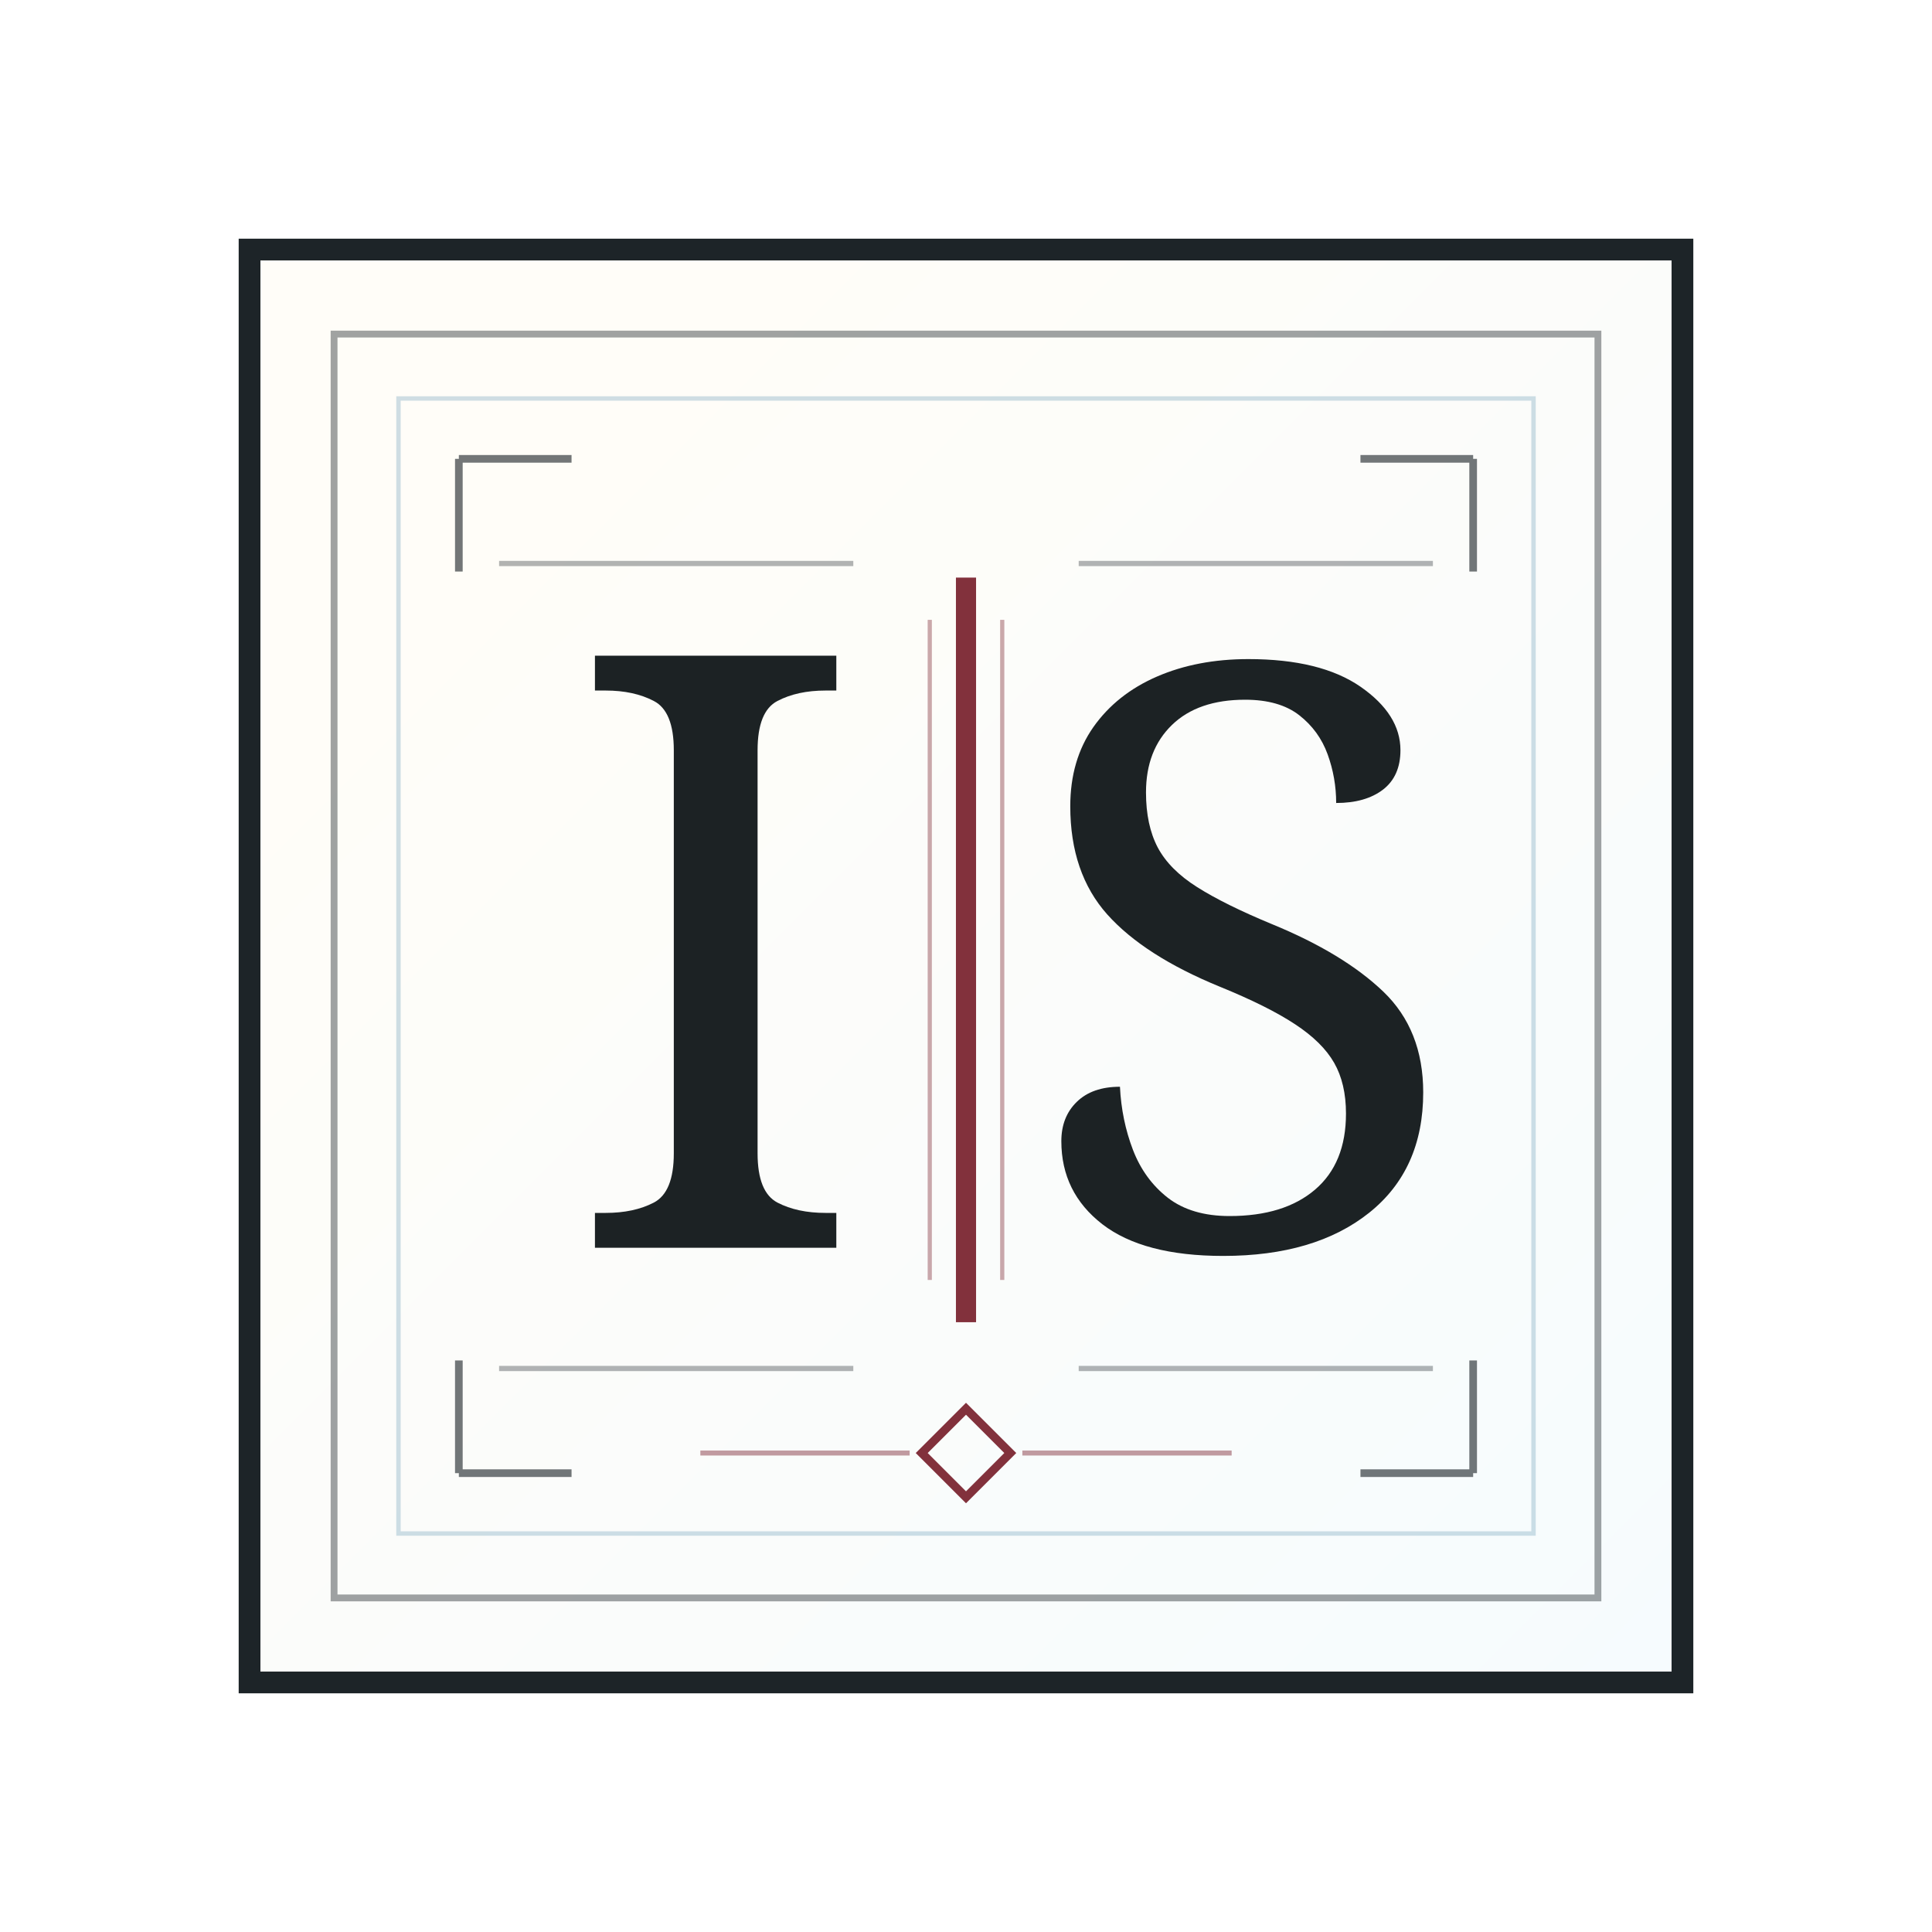
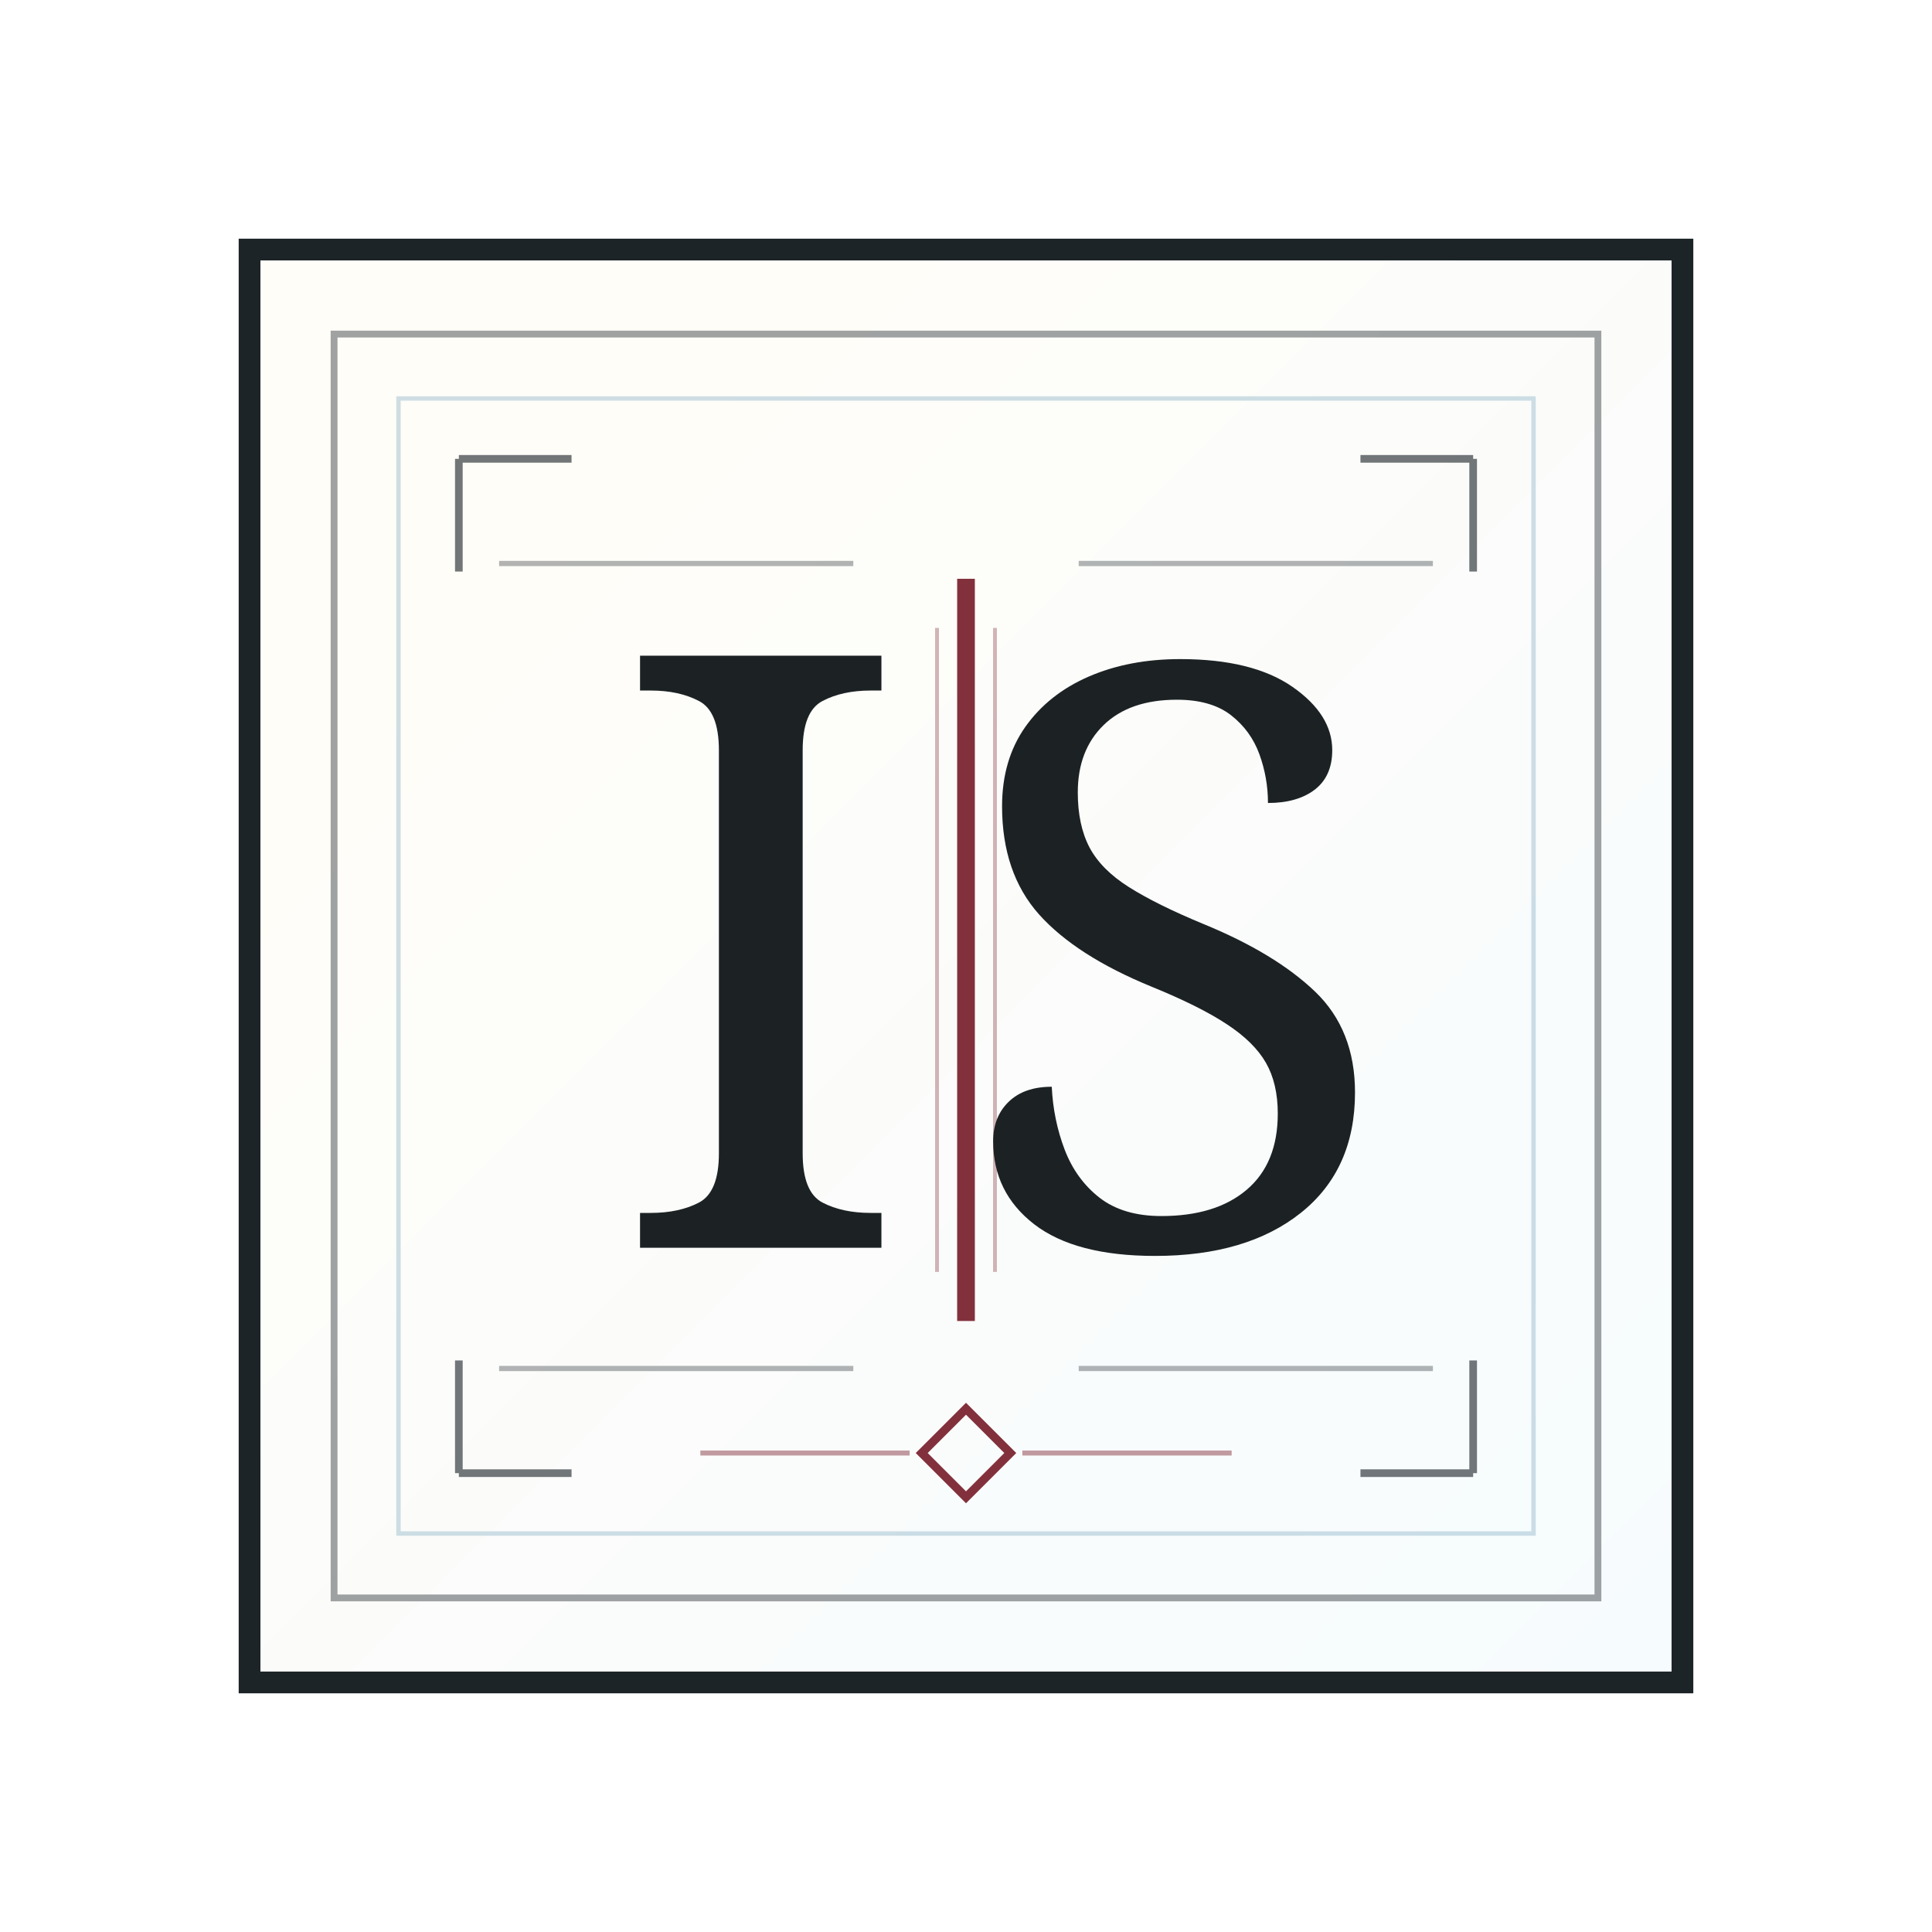
<svg xmlns="http://www.w3.org/2000/svg" width="240" height="240" viewBox="0 0 240 240" role="img" aria-label="IS monogram">
  <defs>
    <style>
      .serif { font-family: 'EB Garamond', 'Cormorant Garamond', Georgia, serif; font-weight: 400; letter-spacing: -0.055em; }
    </style>
    <linearGradient id="paper" x1="31" x2="209" y1="31" y2="209" gradientUnits="userSpaceOnUse">
      <stop offset="0" stop-color="#fffdf8" />
      <stop offset="1" stop-color="#f4fbff" />
    </linearGradient>
  </defs>
  <rect width="240" height="240" fill="transparent" />
  <g transform="translate(31 31)">
    <rect x="0" y="0" width="178" height="178" fill="url(#paper)" stroke="#1d2428" stroke-width="2.7" />
    <rect x="10.5" y="10.5" width="157" height="157" fill="none" stroke="#1d2428" stroke-width=".85" opacity=".42" />
    <rect x="18.5" y="18.5" width="141" height="141" fill="none" stroke="#266f98" stroke-width=".55" opacity=".22" />
    <path d="M31 39H75M103 39H147M31 139H75M103 139H147" fill="none" stroke="#1d2428" stroke-width=".65" opacity=".34" />
    <path d="M26 26h14M26 26v14M152 26h-14M152 26v14M26 152h14M26 152v-14M152 152h-14M152 152v-14" fill="none" stroke="#1d2428" stroke-width=".95" opacity=".62" />
-     <line x1="89" y1="42" x2="89" y2="132" stroke="#82313C" stroke-width="2.5" stroke-linecap="square" />
-     <line x1="84.5" y1="46" x2="84.5" y2="128" stroke="#82313C" stroke-width=".52" opacity=".42" />
-     <line x1="93.5" y1="46" x2="93.5" y2="128" stroke="#82313C" stroke-width=".52" opacity=".42" />
+     <line x1="89" y1="42" x2="89" y2="132" stroke="#82313C" stroke-width="2.2" stroke-linecap="square" />
+     <line x1="85.4" y1="47" x2="85.4" y2="127" stroke="#82313C" stroke-width=".48" opacity=".36" />
+     <line x1="92.6" y1="47" x2="92.6" y2="127" stroke="#82313C" stroke-width=".48" opacity=".36" />
    <path d="M89 144 l5.5 5.5 l-5.5 5.5 l-5.5 -5.5 z" fill="none" stroke="#82313C" stroke-width="1.05" />
    <path d="M82 149.5H56M96 149.5h26" fill="none" stroke="#82313C" stroke-width=".62" opacity=".48" />
-     <text class="serif" x="39" y="124" font-size="103" fill="#1c2224">I</text>
-     <text class="serif" x="96" y="124" font-size="101" fill="#1c2224">S</text>
+     <text class="serif" x="63.5" y="124" text-anchor="middle" font-size="103" fill="#1c2224">I</text>
+     <text class="serif" x="115" y="124" text-anchor="middle" font-size="101" fill="#1c2224">S</text>
  </g>
</svg>
